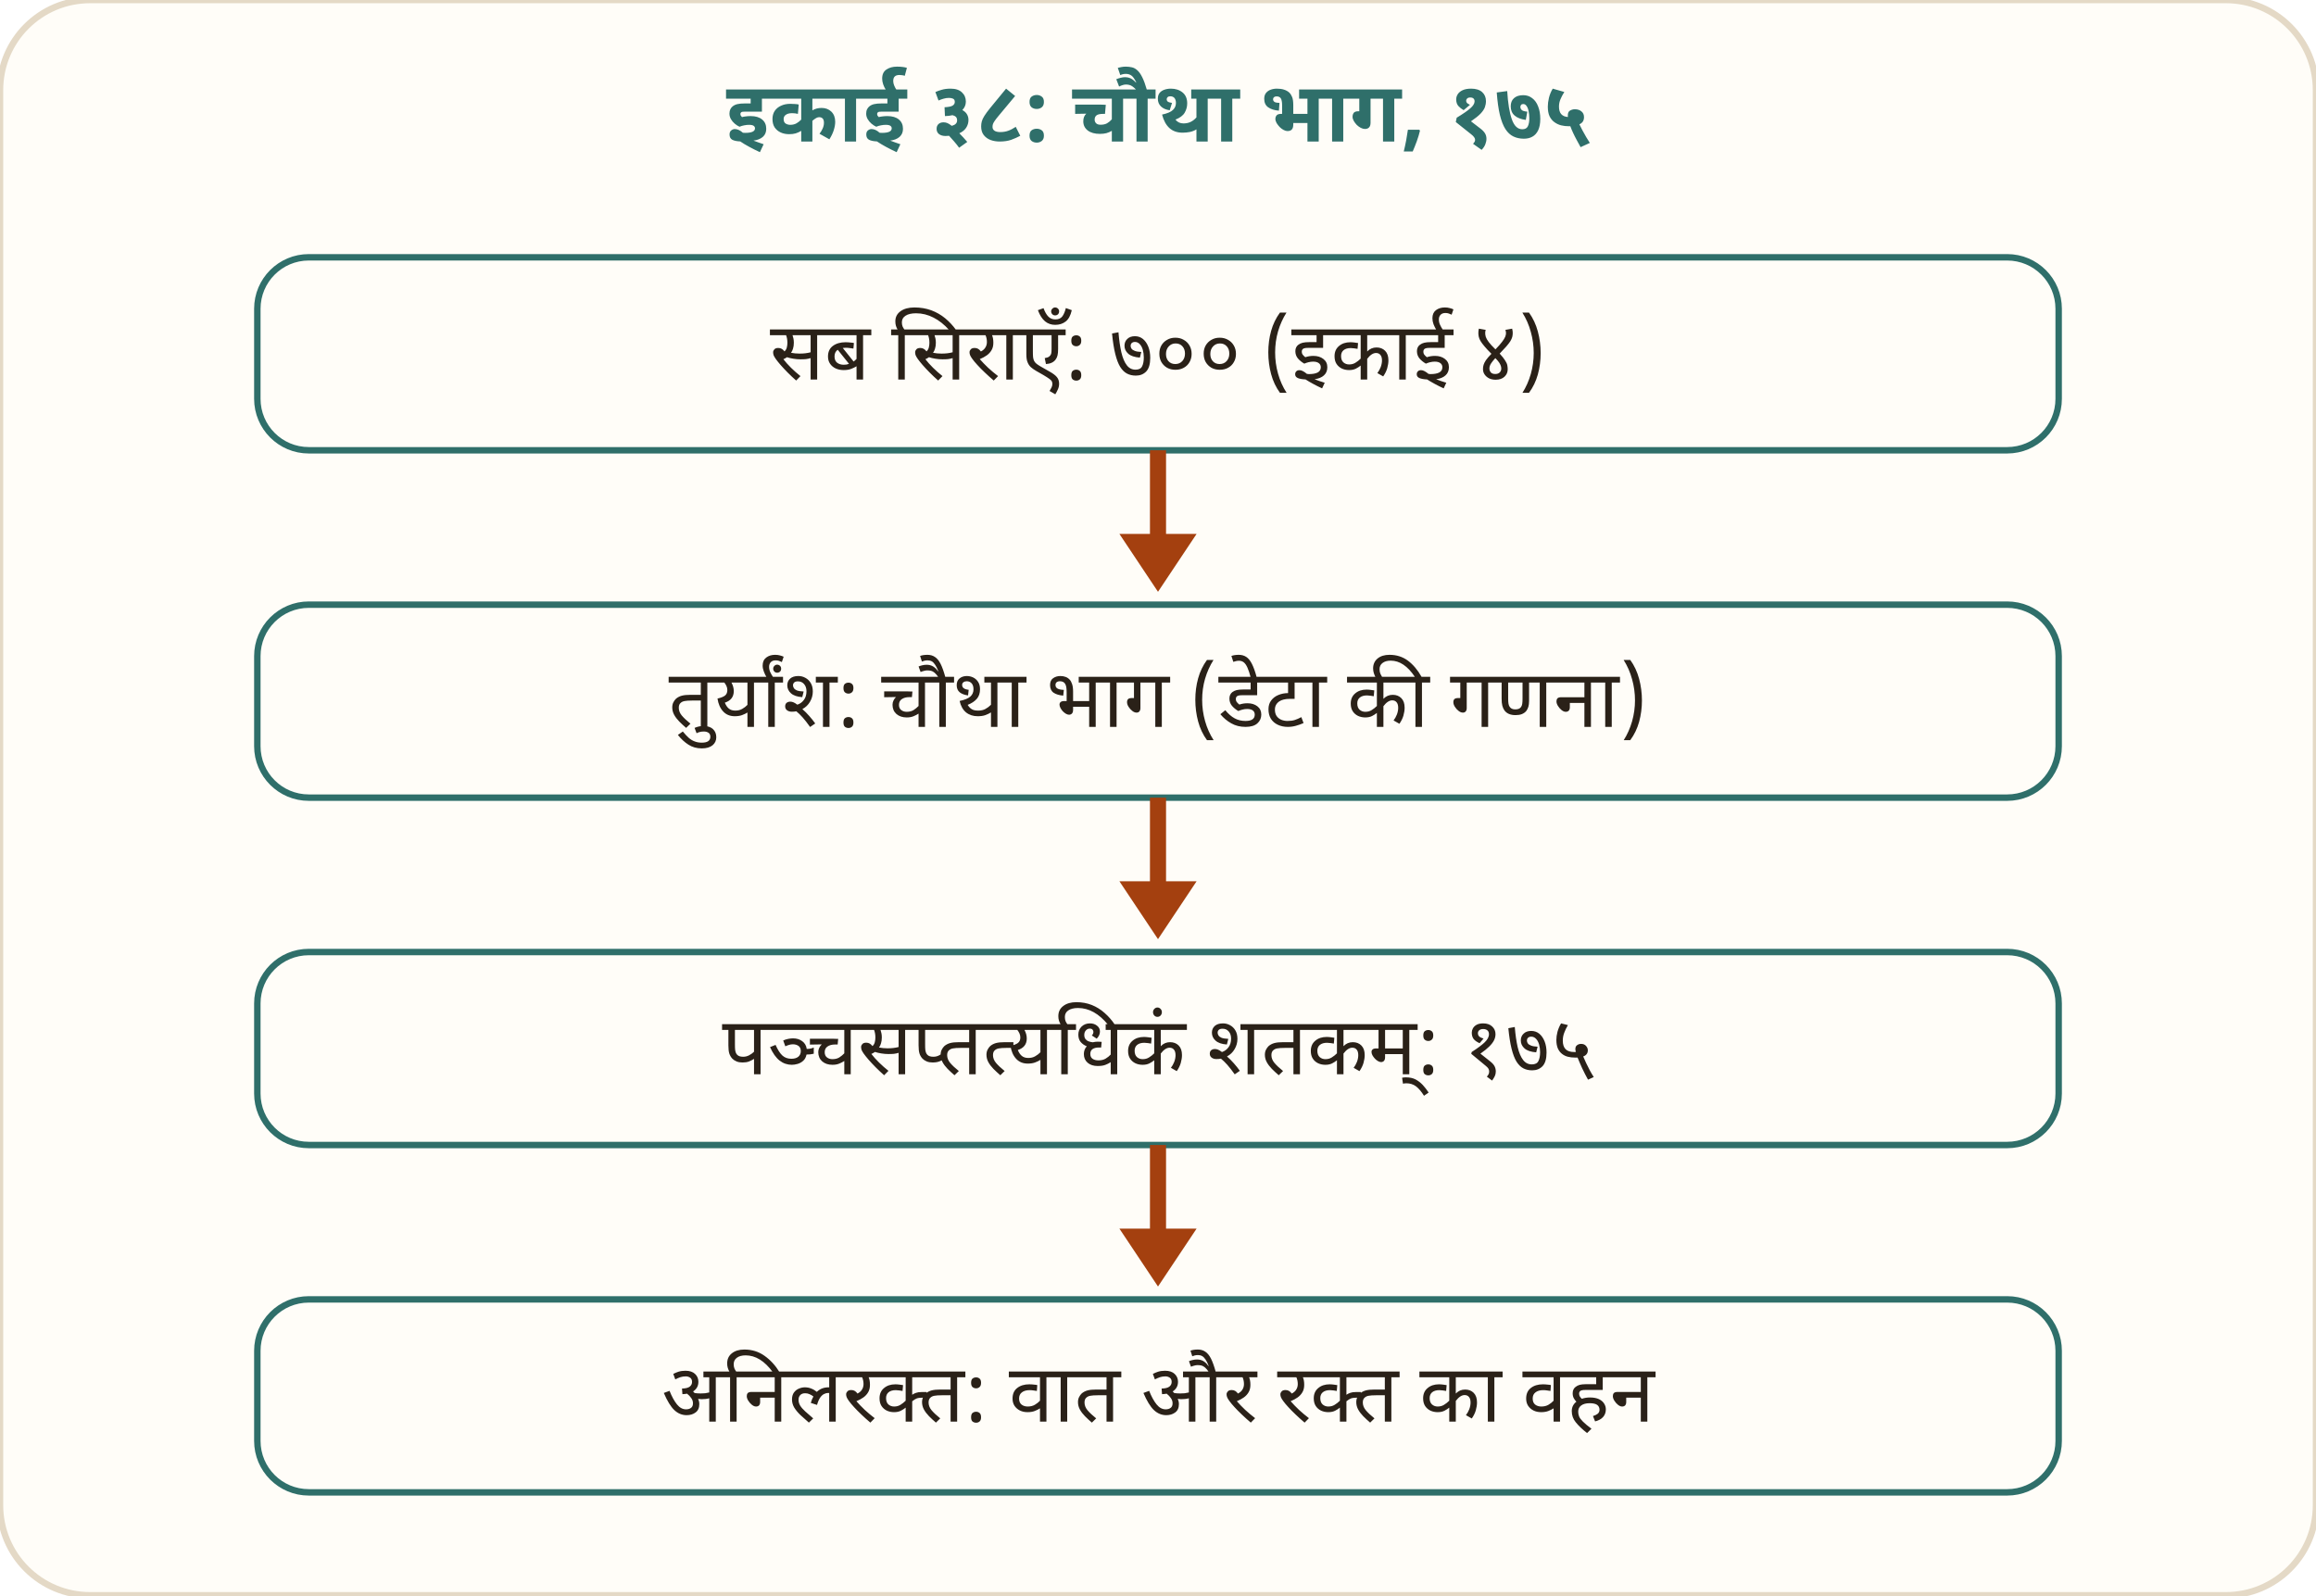
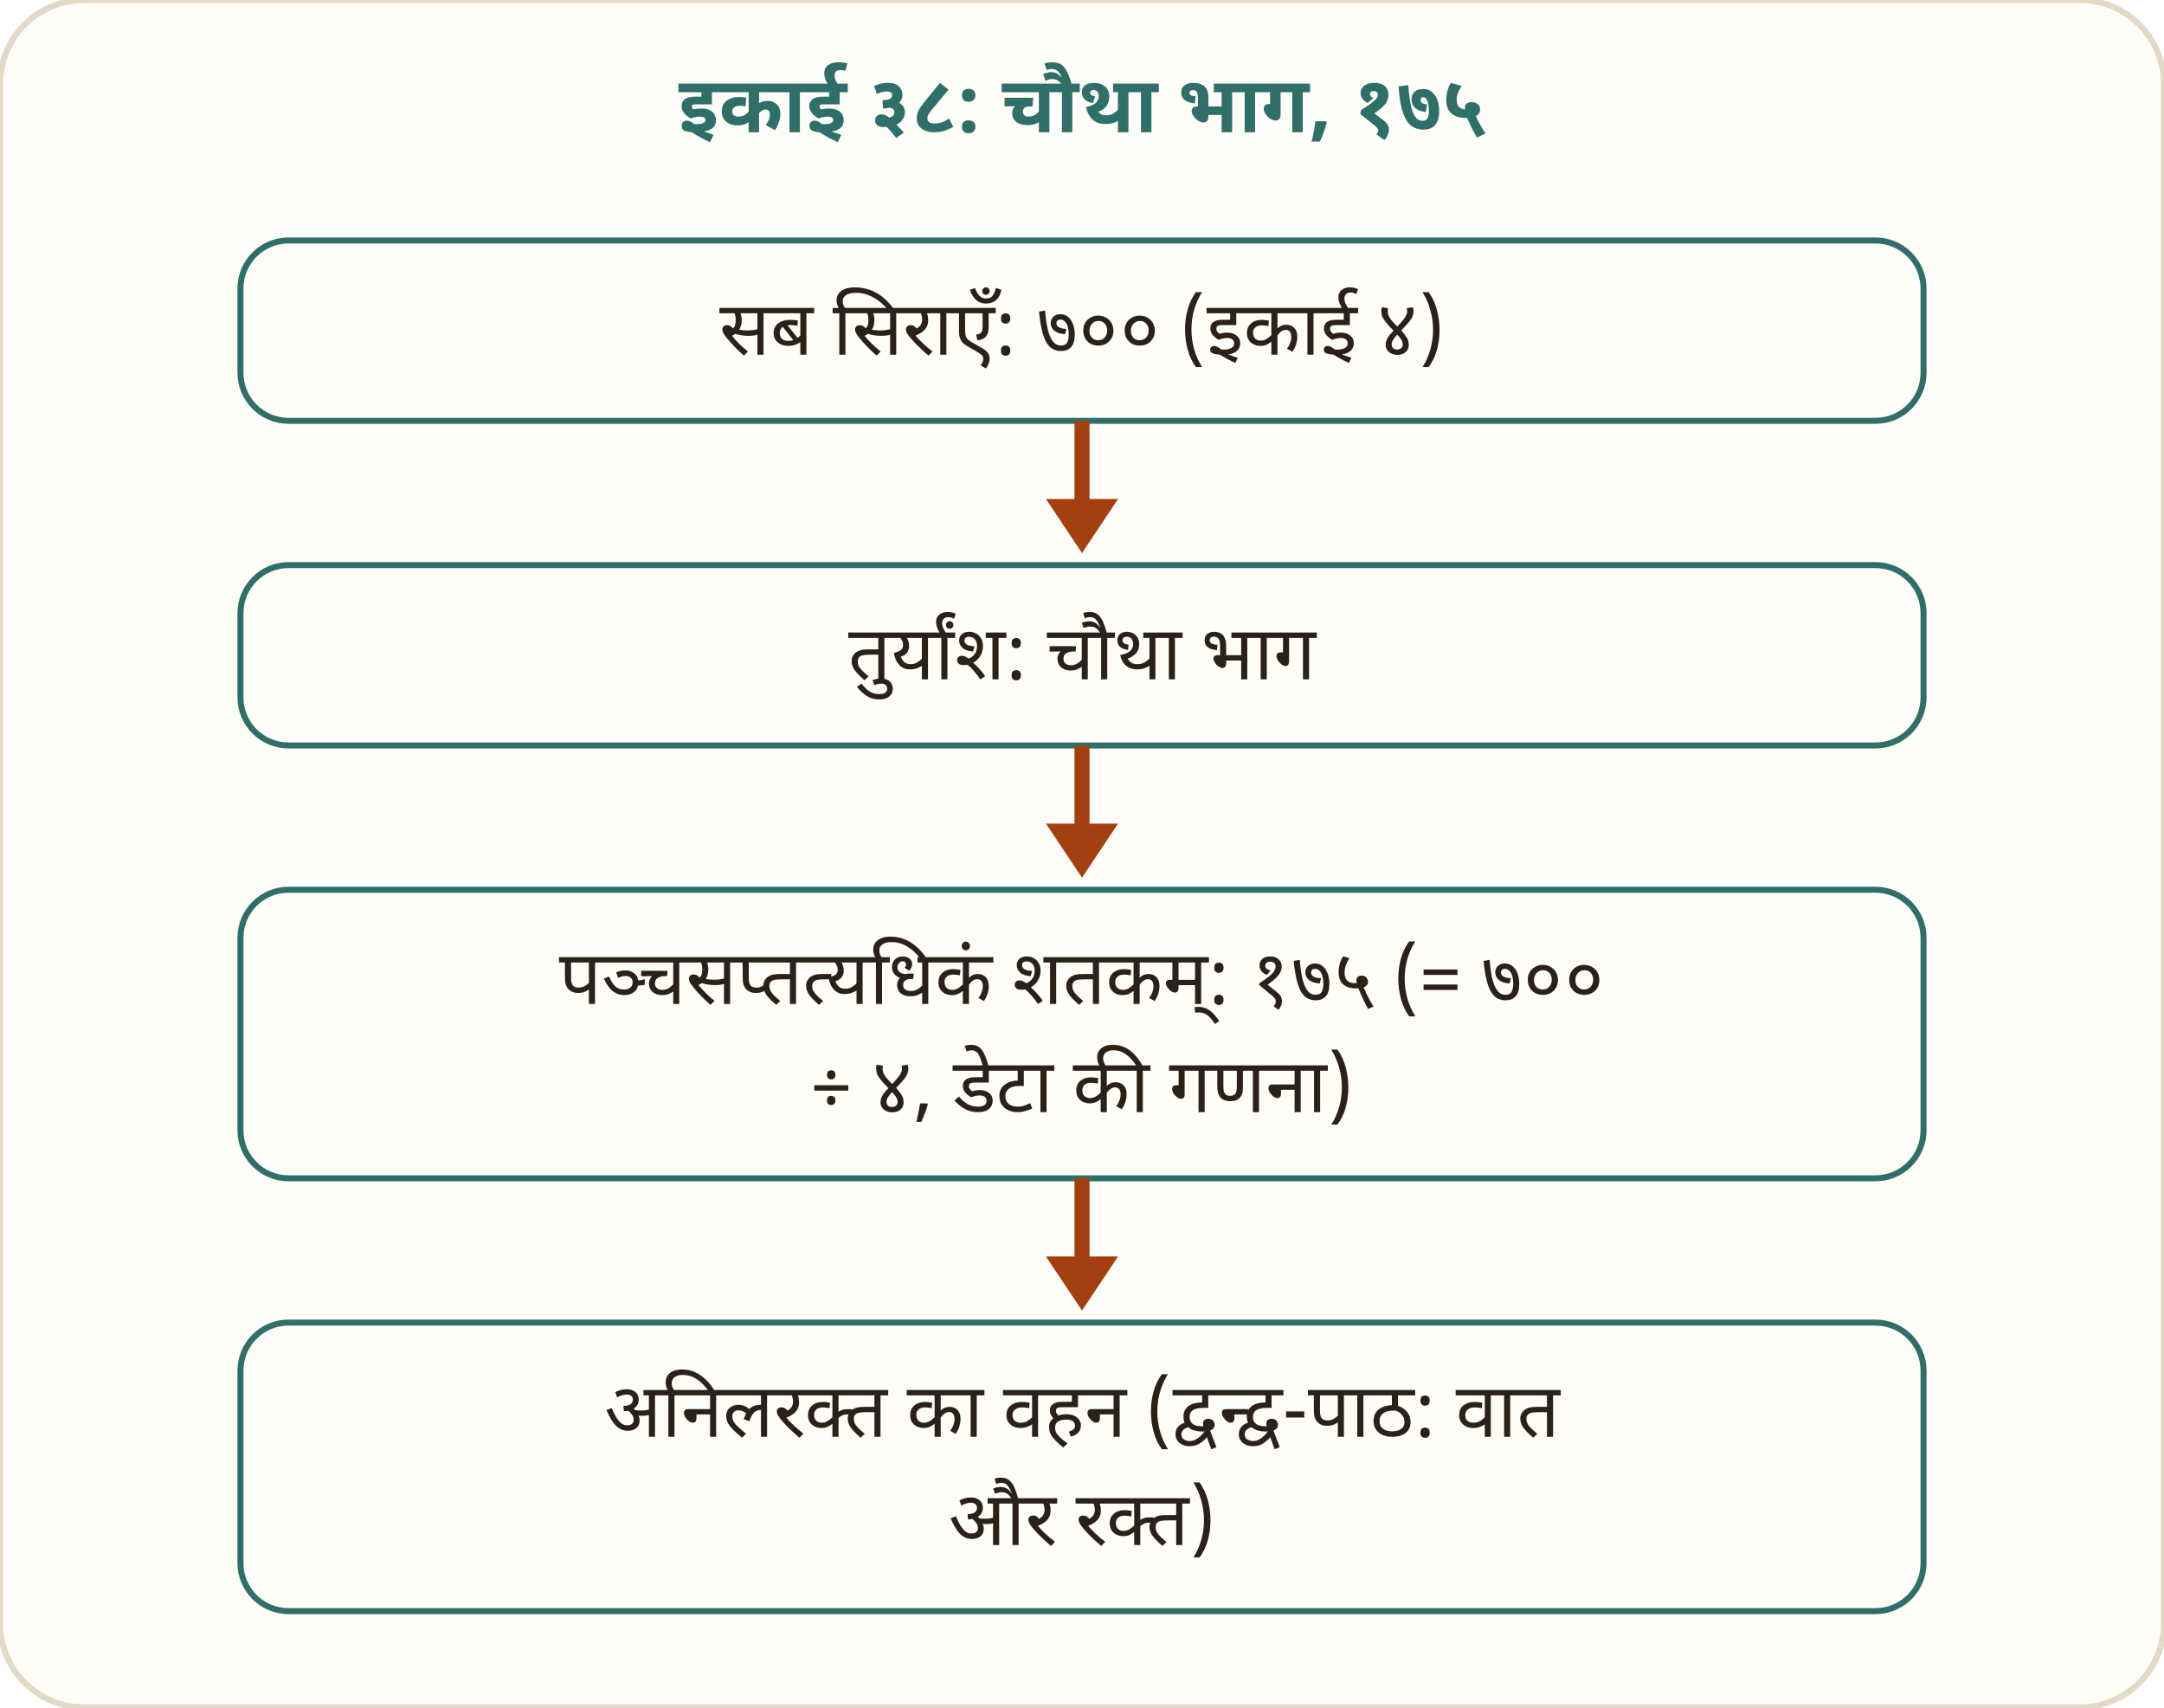
- <svg xmlns="http://www.w3.org/2000/svg" viewBox="0 0 360 248" role="img">
-   <rect width="360" height="248" rx="14" fill="#fffdf8" stroke="#e4d9c6" />
+ <svg xmlns="http://www.w3.org/2000/svg" viewBox="0 0 360 284" role="img">
+   <rect width="360" height="284" rx="14" fill="#fffdf8" stroke="#e4d9c6" />
  <text x="180" y="22" font-family="'Noto Sans Devanagari','Mukta','Nirmala UI','Mangal',sans-serif" font-size="13" font-weight="700" fill="#2f6f6a" text-anchor="middle">इकाई ३८: चौथा भाग, १७५</text>
  <rect x="40" y="40" width="280" height="30" rx="8" fill="#fffdf8" stroke="#2f6f6a" />
  <text x="180.0" y="59.0" font-family="'Noto Sans Devanagari','Mukta','Nirmala UI','Mangal',sans-serif" font-size="12.5" font-weight="500" fill="#2a2118" text-anchor="middle">सब सिराएँ: ७०० (इकाई ४)</text>
  <line x1="180" y1="70" x2="180" y2="86" stroke="#a4400f" stroke-width="2.5" />
  <polygon points="180,92 174,83 186,83" fill="#a4400f" />
  <rect x="40" y="94" width="280" height="30" rx="8" fill="#fffdf8" stroke="#2f6f6a" />
-   <text x="180.0" y="113.0" font-family="'Noto Sans Devanagari','Mukta','Nirmala UI','Mangal',sans-serif" font-size="12.5" font-weight="500" fill="#2a2118" text-anchor="middle">तुर्यांश: चौथा भाग (डेटा की गणना)</text>
+   <text x="180.0" y="113.0" font-family="'Noto Sans Devanagari','Mukta','Nirmala UI','Mangal',sans-serif" font-size="12.5" font-weight="500" fill="#2a2118" text-anchor="middle">तुर्यांश: चौथा भाग</text>
  <line x1="180" y1="124" x2="180" y2="140" stroke="#a4400f" stroke-width="2.5" />
  <polygon points="180,146 174,137 186,137" fill="#a4400f" />
-   <rect x="40" y="148" width="280" height="30" rx="8" fill="#fffdf8" stroke="#2f6f6a" />
-   <text x="180.0" y="167.0" font-family="'Noto Sans Devanagari','Mukta','Nirmala UI','Mangal',sans-serif" font-size="12.5" font-weight="500" fill="#2a2118" text-anchor="middle">पञ्चसप्तत्यधिकं शतकम्: १७५</text>
-   <line x1="180" y1="178" x2="180" y2="194" stroke="#a4400f" stroke-width="2.5" />
-   <polygon points="180,200 174,191 186,191" fill="#a4400f" />
-   <rect x="40" y="202" width="280" height="30" rx="8" fill="#fffdf8" stroke="#2f6f6a" />
-   <text x="180.0" y="221.0" font-family="'Noto Sans Devanagari','Mukta','Nirmala UI','Mangal',sans-serif" font-size="12.5" font-weight="500" fill="#2a2118" text-anchor="middle">अनिलरक्त: वात और रक्त का वहन</text>
+   <rect x="40" y="148" width="280" height="48" rx="8" fill="#fffdf8" stroke="#2f6f6a" />
+   <text x="180.0" y="167.0" font-family="'Noto Sans Devanagari','Mukta','Nirmala UI','Mangal',sans-serif" font-size="12.5" font-weight="500" fill="#2a2118" text-anchor="middle">पञ्चसप्तत्यधिकं शतकम्: १७५ (= ७००</text>
+   <text x="180.0" y="185.0" font-family="'Noto Sans Devanagari','Mukta','Nirmala UI','Mangal',sans-serif" font-size="12.5" font-weight="500" fill="#2a2118" text-anchor="middle">÷ ४, डेटा की गणना)</text>
+   <line x1="180" y1="196" x2="180" y2="212" stroke="#a4400f" stroke-width="2.5" />
+   <polygon points="180,218 174,209 186,209" fill="#a4400f" />
+   <rect x="40" y="220" width="280" height="48" rx="8" fill="#fffdf8" stroke="#2f6f6a" />
+   <text x="180.0" y="239.0" font-family="'Noto Sans Devanagari','Mukta','Nirmala UI','Mangal',sans-serif" font-size="12.5" font-weight="500" fill="#2a2118" text-anchor="middle">अनिलरक्त का वहन (द्वन्द्व-पाठ: वात</text>
+   <text x="180.0" y="257.0" font-family="'Noto Sans Devanagari','Mukta','Nirmala UI','Mangal',sans-serif" font-size="12.5" font-weight="500" fill="#2a2118" text-anchor="middle">और रक्त)</text>
</svg>
